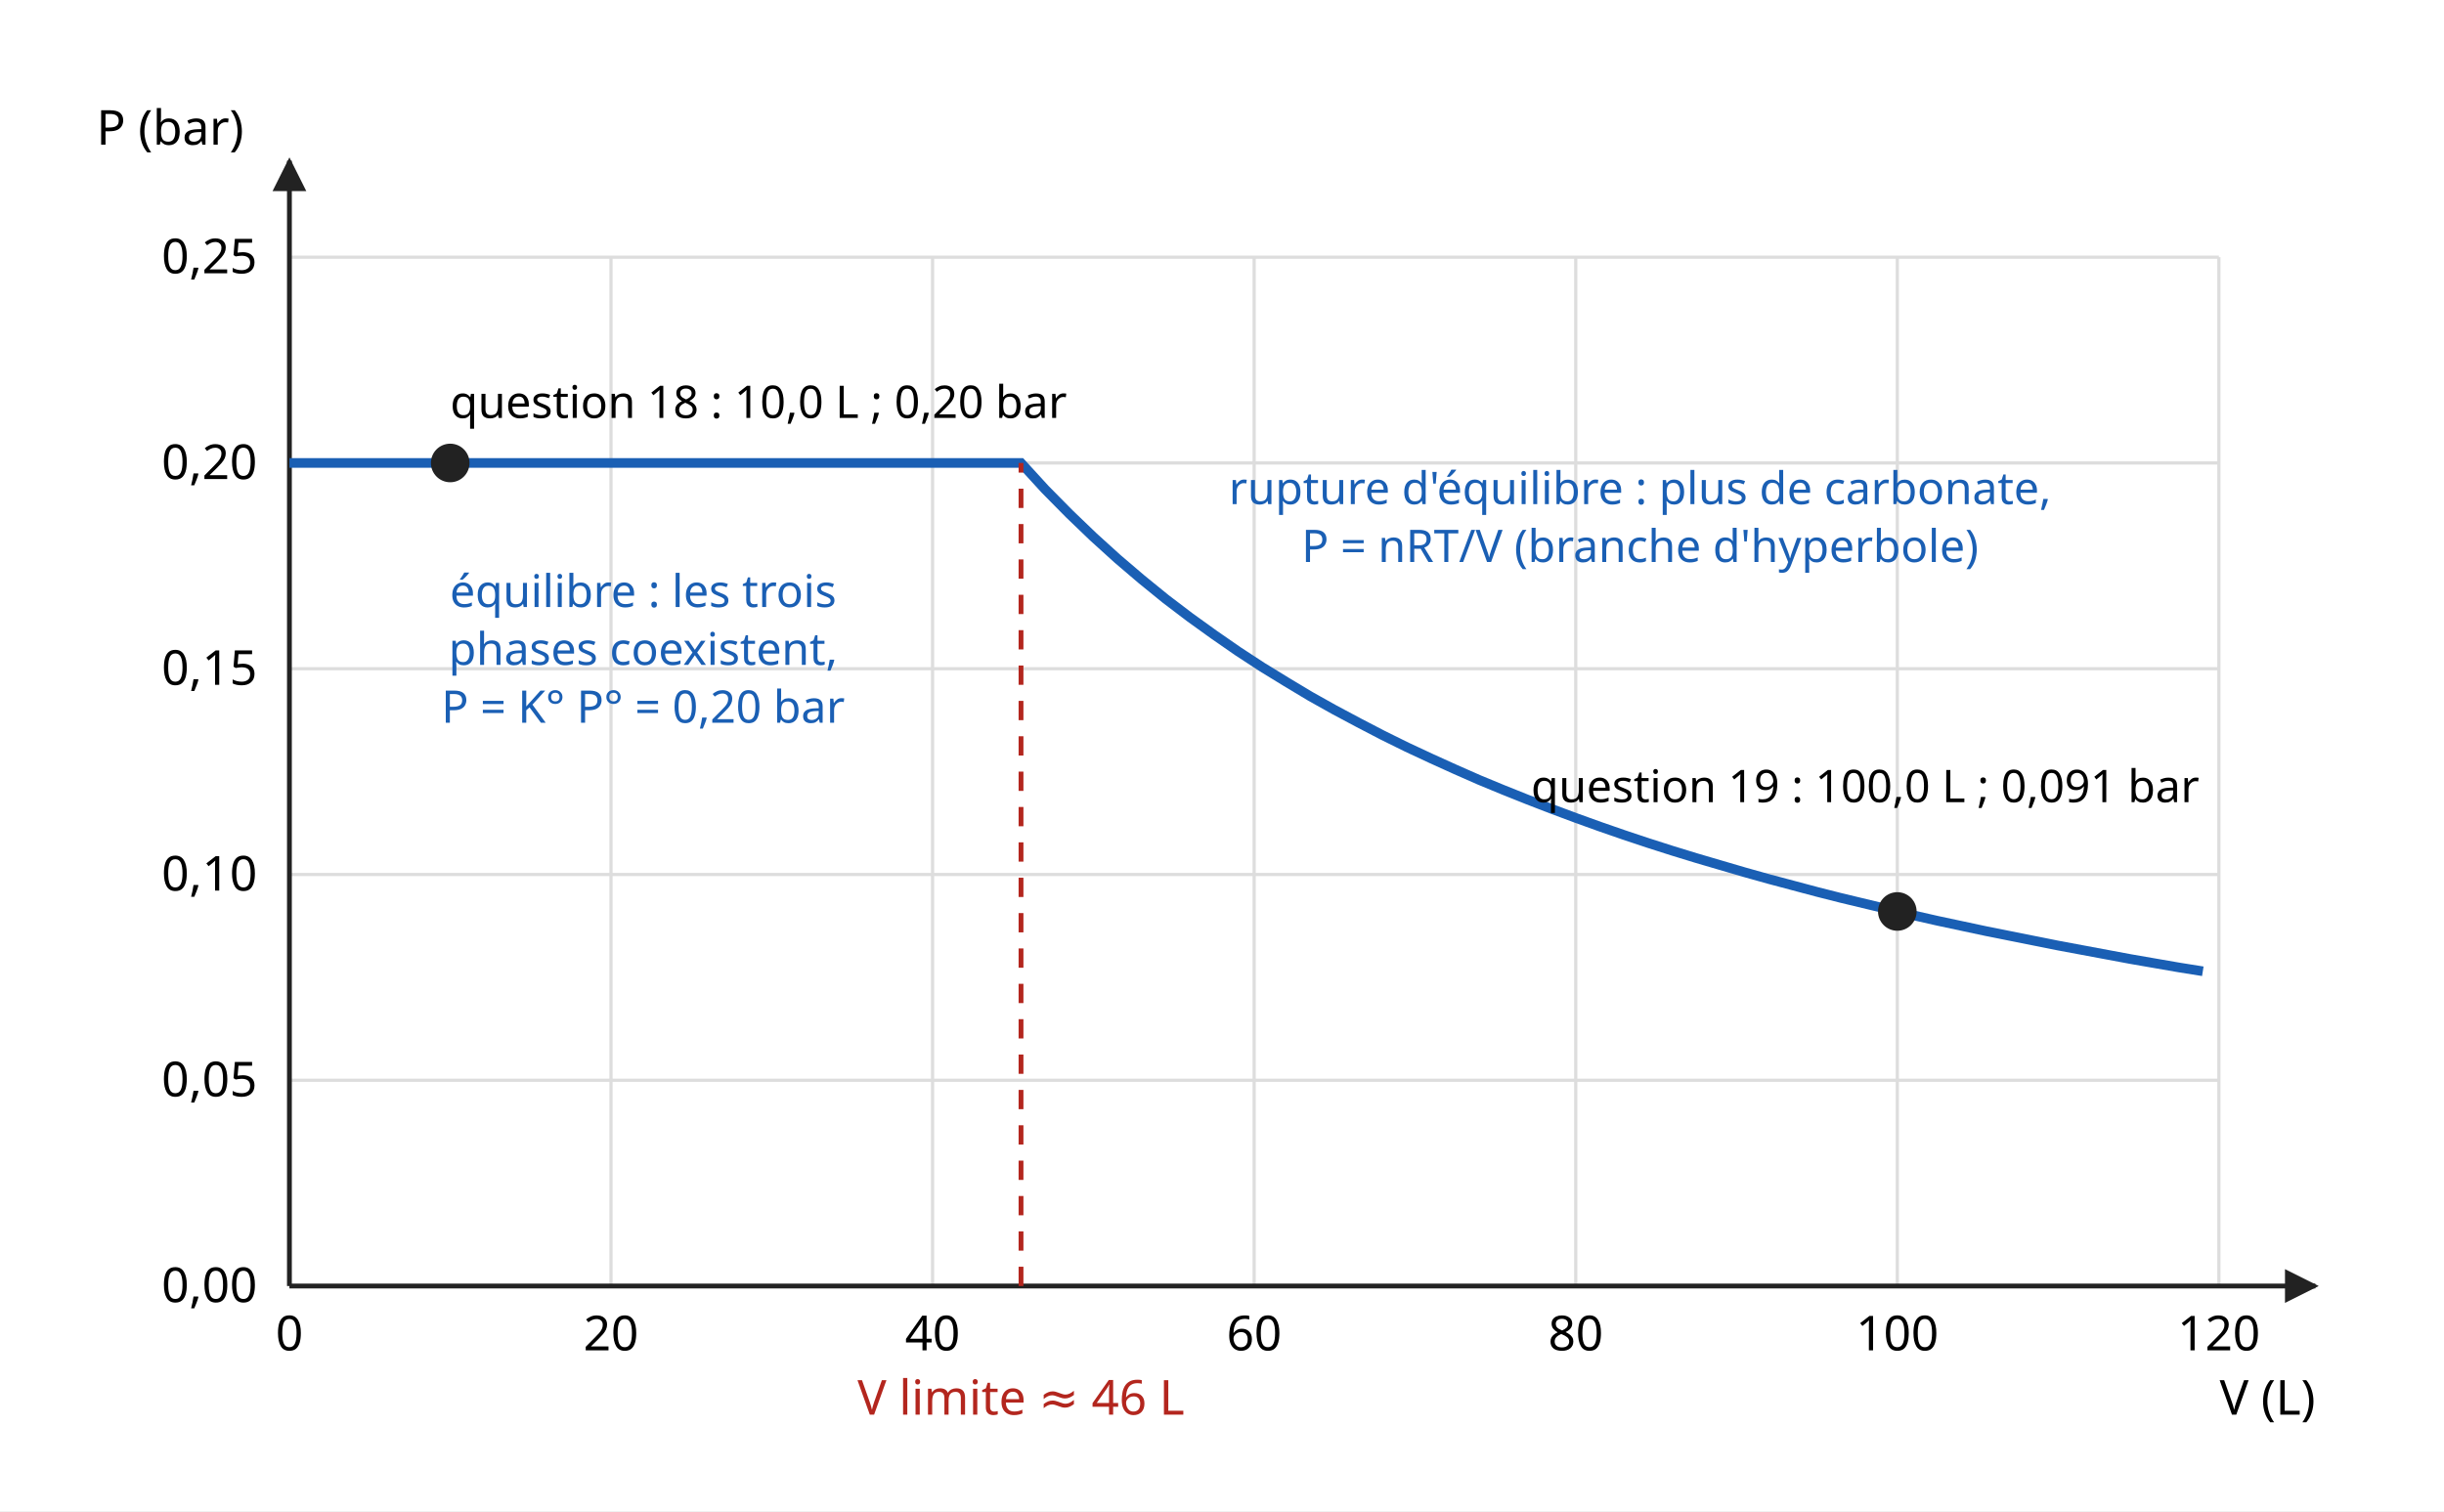
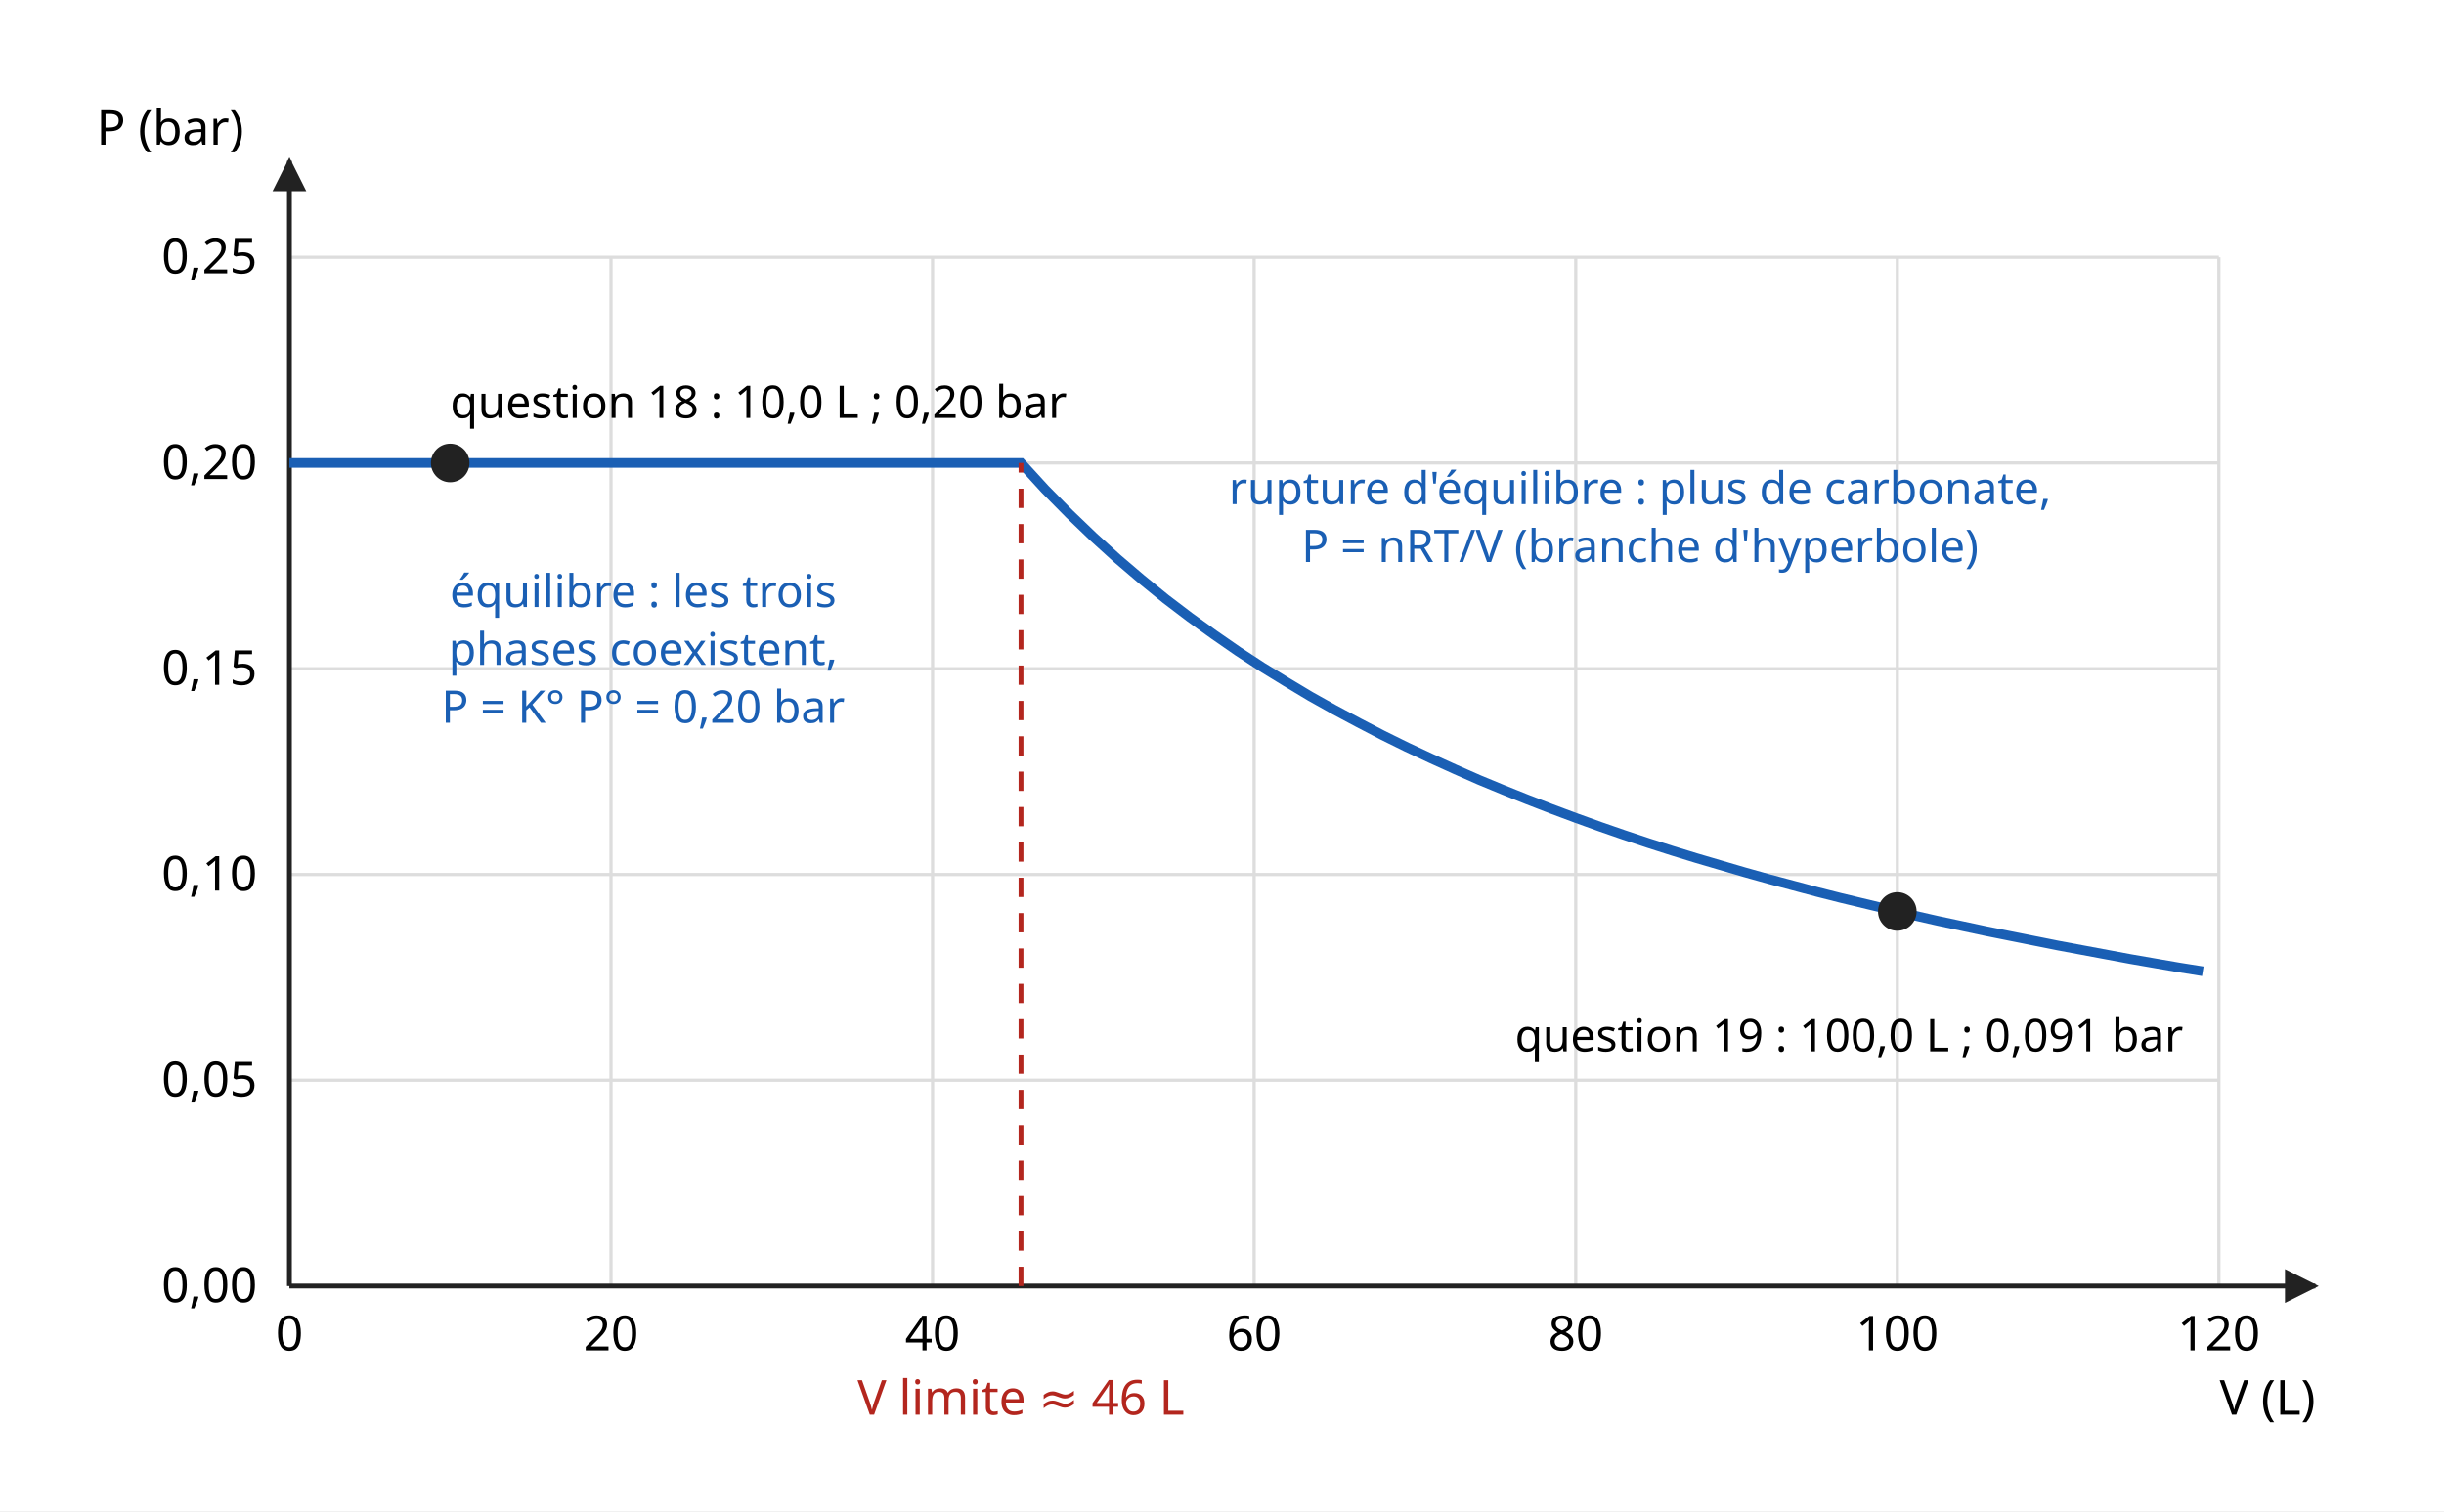
<svg xmlns="http://www.w3.org/2000/svg" viewBox="0 0 760 470" width="760" height="470" font-family="sans-serif" font-size="15">
  <rect width="100%" height="100%" fill="white" />
  <defs>
    <marker id="fl" viewBox="0 0 10 10" refX="9" refY="5" markerWidth="7" markerHeight="7" orient="auto">
      <path d="M0,0 L10,5 L0,10 Z" fill="#222" />
    </marker>
  </defs>
  <line x1="90.0" y1="400" x2="90.0" y2="80" stroke="#ddd" />
  <text x="90.0" y="420" text-anchor="middle">0</text>
  <line x1="190.0" y1="400" x2="190.0" y2="80" stroke="#ddd" />
  <text x="190.0" y="420" text-anchor="middle">20</text>
  <line x1="290.0" y1="400" x2="290.0" y2="80" stroke="#ddd" />
  <text x="290.0" y="420" text-anchor="middle">40</text>
  <line x1="390.0" y1="400" x2="390.0" y2="80" stroke="#ddd" />
  <text x="390.0" y="420" text-anchor="middle">60</text>
  <line x1="490.0" y1="400" x2="490.0" y2="80" stroke="#ddd" />
  <text x="490.0" y="420" text-anchor="middle">80</text>
  <line x1="590.0" y1="400" x2="590.0" y2="80" stroke="#ddd" />
  <text x="590.0" y="420" text-anchor="middle">100</text>
  <line x1="690.0" y1="400" x2="690.0" y2="80" stroke="#ddd" />
  <text x="690.0" y="420" text-anchor="middle">120</text>
  <line x1="90" y1="400.0" x2="690" y2="400.0" stroke="#ddd" />
  <text x="80" y="405.0" text-anchor="end">0,00</text>
  <line x1="90" y1="336.0" x2="690" y2="336.0" stroke="#ddd" />
  <text x="80" y="341.0" text-anchor="end">0,05</text>
  <line x1="90" y1="272.0" x2="690" y2="272.0" stroke="#ddd" />
  <text x="80" y="277.0" text-anchor="end">0,10</text>
  <line x1="90" y1="208.0" x2="690" y2="208.0" stroke="#ddd" />
  <text x="80" y="213.0" text-anchor="end">0,15</text>
  <line x1="90" y1="144.0" x2="690" y2="144.0" stroke="#ddd" />
  <text x="80" y="149.0" text-anchor="end">0,20</text>
  <line x1="90" y1="80.0" x2="690" y2="80.0" stroke="#ddd" />
  <text x="80" y="85.0" text-anchor="end">0,25</text>
  <line x1="90" y1="400" x2="720" y2="400" stroke="#222" stroke-width="1.5" marker-end="url(#fl)" />
  <line x1="90" y1="400" x2="90" y2="50" stroke="#222" stroke-width="1.5" marker-end="url(#fl)" />
  <text x="720" y="440" text-anchor="end">V (L)</text>
  <text x="30" y="45">P (bar)</text>
  <polyline points="90.0,144.0 317.5,144.0 317.5,144.0 325.0,152.2 332.5,159.8 340.0,167.0 347.5,173.8 355.0,180.2 362.5,186.3 370.0,192.0 377.5,197.4 385.0,202.6 392.5,207.5 400.0,212.1 407.5,216.6 415.0,220.8 422.5,224.8 430.0,228.7 437.5,232.4 445.0,235.9 452.5,239.3 460.0,242.6 467.5,245.7 475.0,248.7 482.5,251.6 490.0,254.4 497.5,257.1 505.0,259.7 512.5,262.2 520.0,264.6 527.5,266.9 535.0,269.1 542.5,271.3 550.0,273.4 557.5,275.4 565.0,277.4 572.5,279.3 580.0,281.1 587.5,282.9 595.0,284.7 602.5,286.4 610.0,288.0 617.5,289.6 625.0,291.1 632.5,292.6 640.0,294.1 647.5,295.5 655.0,296.9 662.5,298.3 670.0,299.6 677.5,300.9 685.0,302.1" fill="none" stroke="#1a5fb4" stroke-width="3" />
  <line x1="317.5" y1="400" x2="317.5" y2="144.0" stroke="#b3261e" stroke-width="1.5" stroke-dasharray="6 5" />
  <text x="317.5" y="440" text-anchor="middle" fill="#b3261e">V limite ≈ 46 L</text>
  <circle cx="140.0" cy="144.0" r="6" fill="#222" />
  <text x="140.0" y="130.0" text-anchor="start" font-size="14">question 18 : 10,0 L ; 0,20 bar</text>
  <circle cx="590.0" cy="283.5" r="6" fill="#222" />
-   <text x="580.0" y="249.5" text-anchor="middle" font-size="14">question 19 : 100,0 L ; 0,091 bar</text>
+   <text x="575.0" y="327.0" text-anchor="middle" font-size="14">question 19 : 100,0 L ; 0,091 bar</text>
  <text x="200.0" y="188.8" text-anchor="middle" font-size="14" fill="#1a5fb4">équilibre : les trois</text>
  <text x="200.0" y="206.8" text-anchor="middle" font-size="14" fill="#1a5fb4">phases coexistent,</text>
  <text x="200.0" y="224.8" text-anchor="middle" font-size="14" fill="#1a5fb4">P = K° P° = 0,20 bar</text>
  <text x="510.0" y="156.8" text-anchor="middle" font-size="14" fill="#1a5fb4">rupture d'équilibre : plus de carbonate,</text>
  <text x="510.0" y="174.8" text-anchor="middle" font-size="14" fill="#1a5fb4">P = nRT/V (branche d'hyperbole)</text>
</svg>
